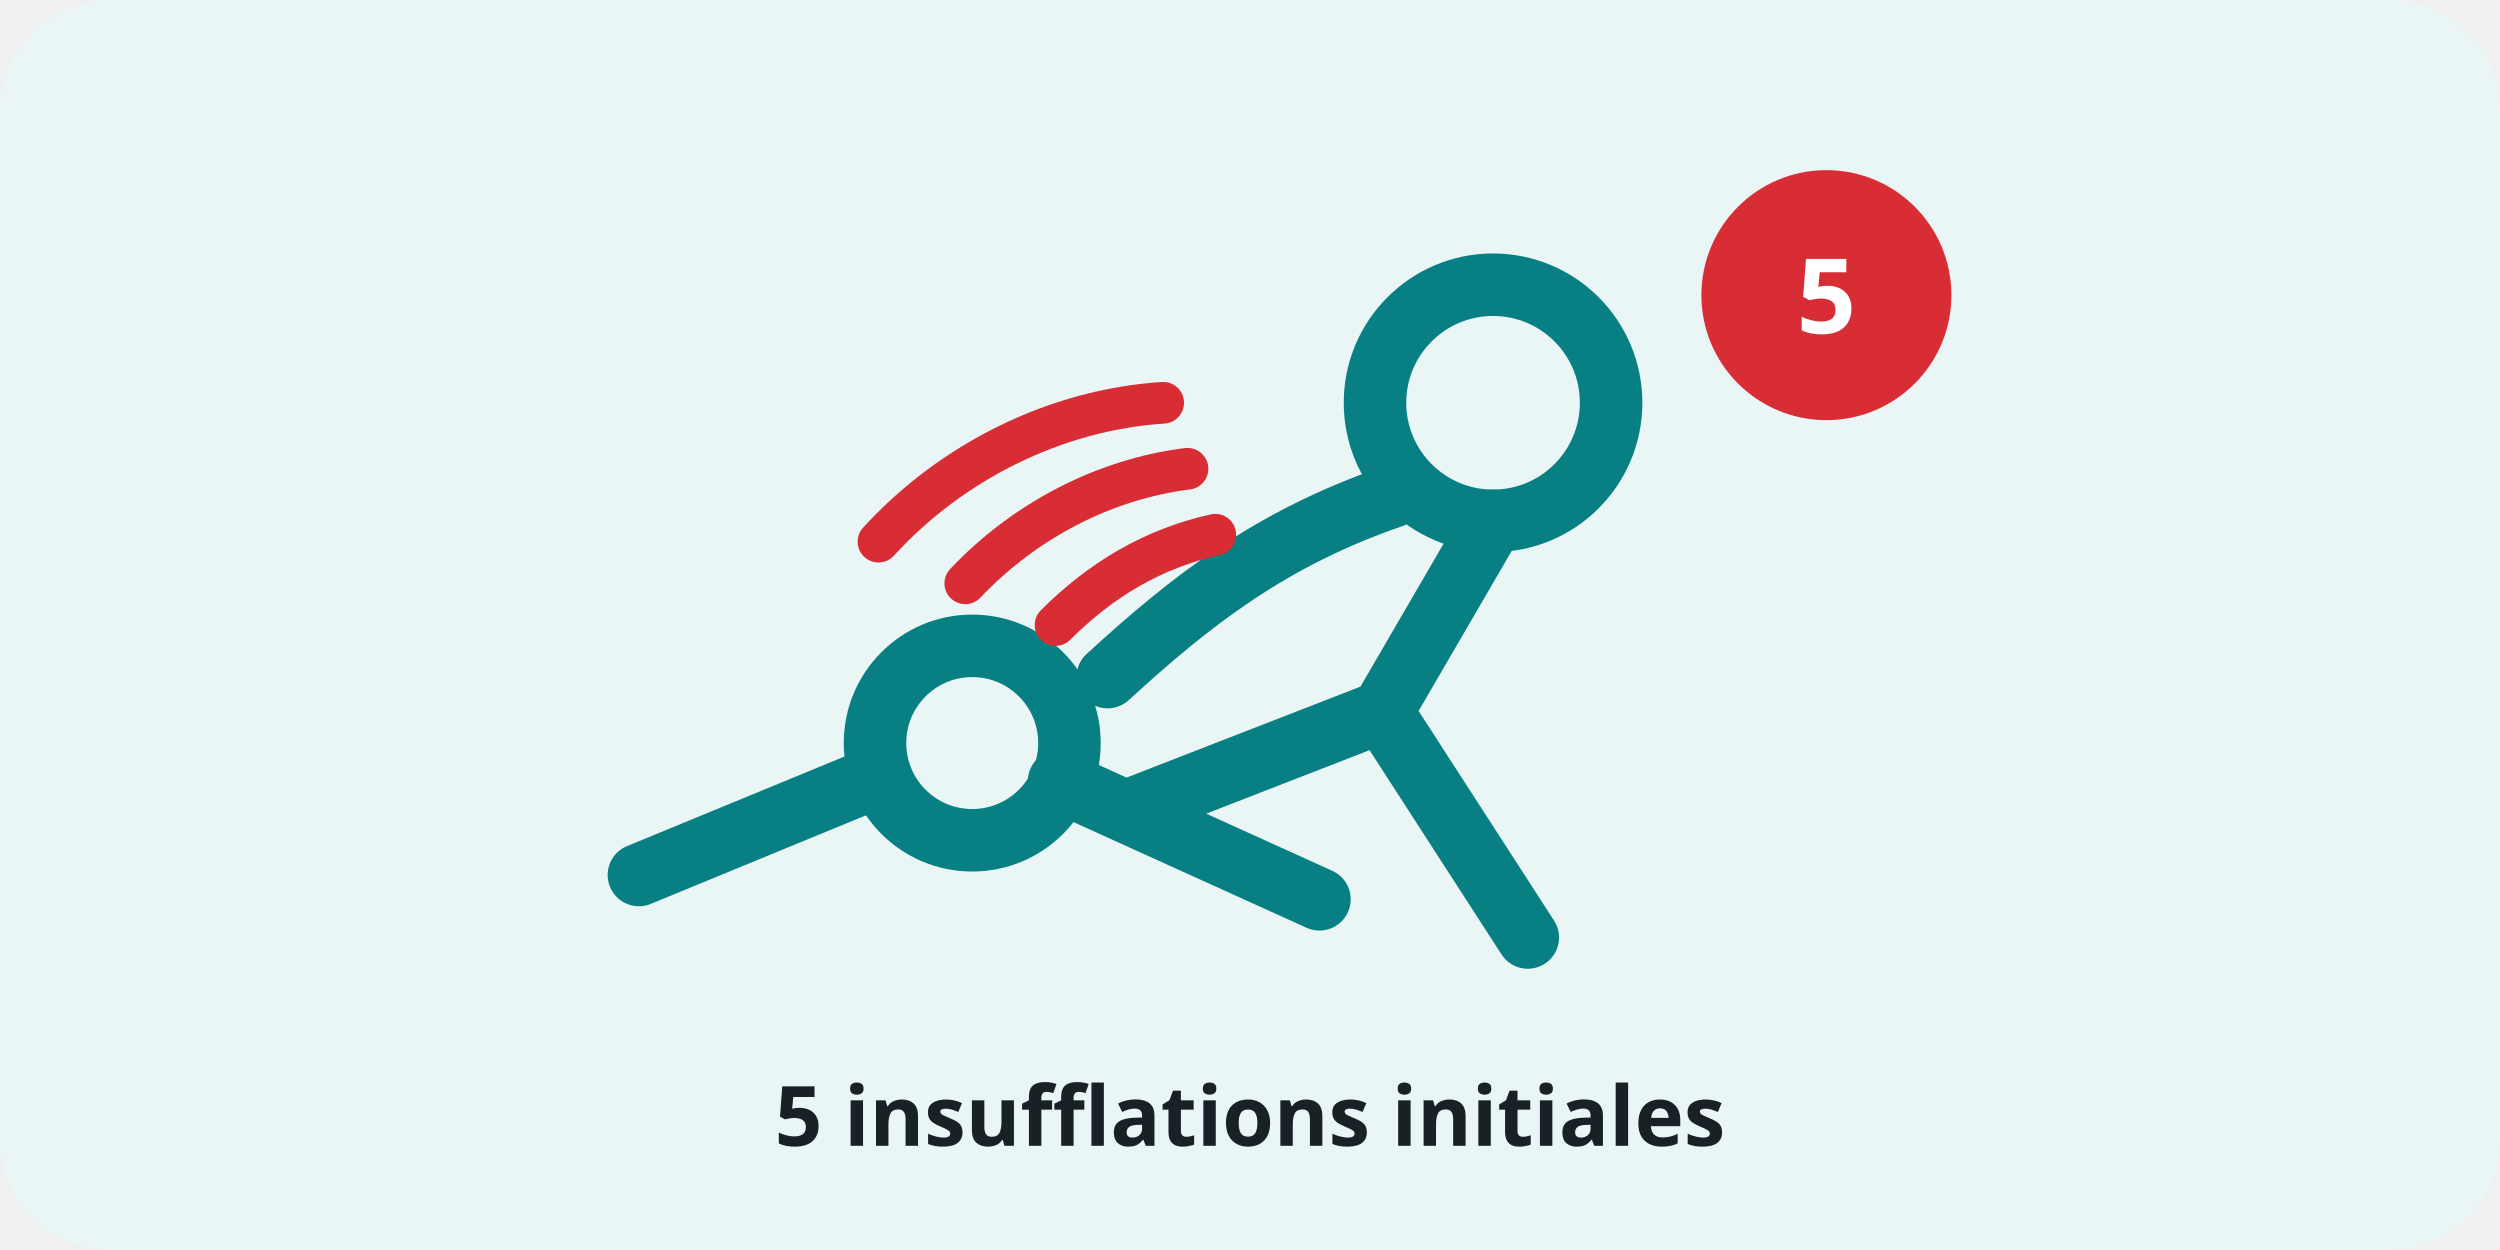
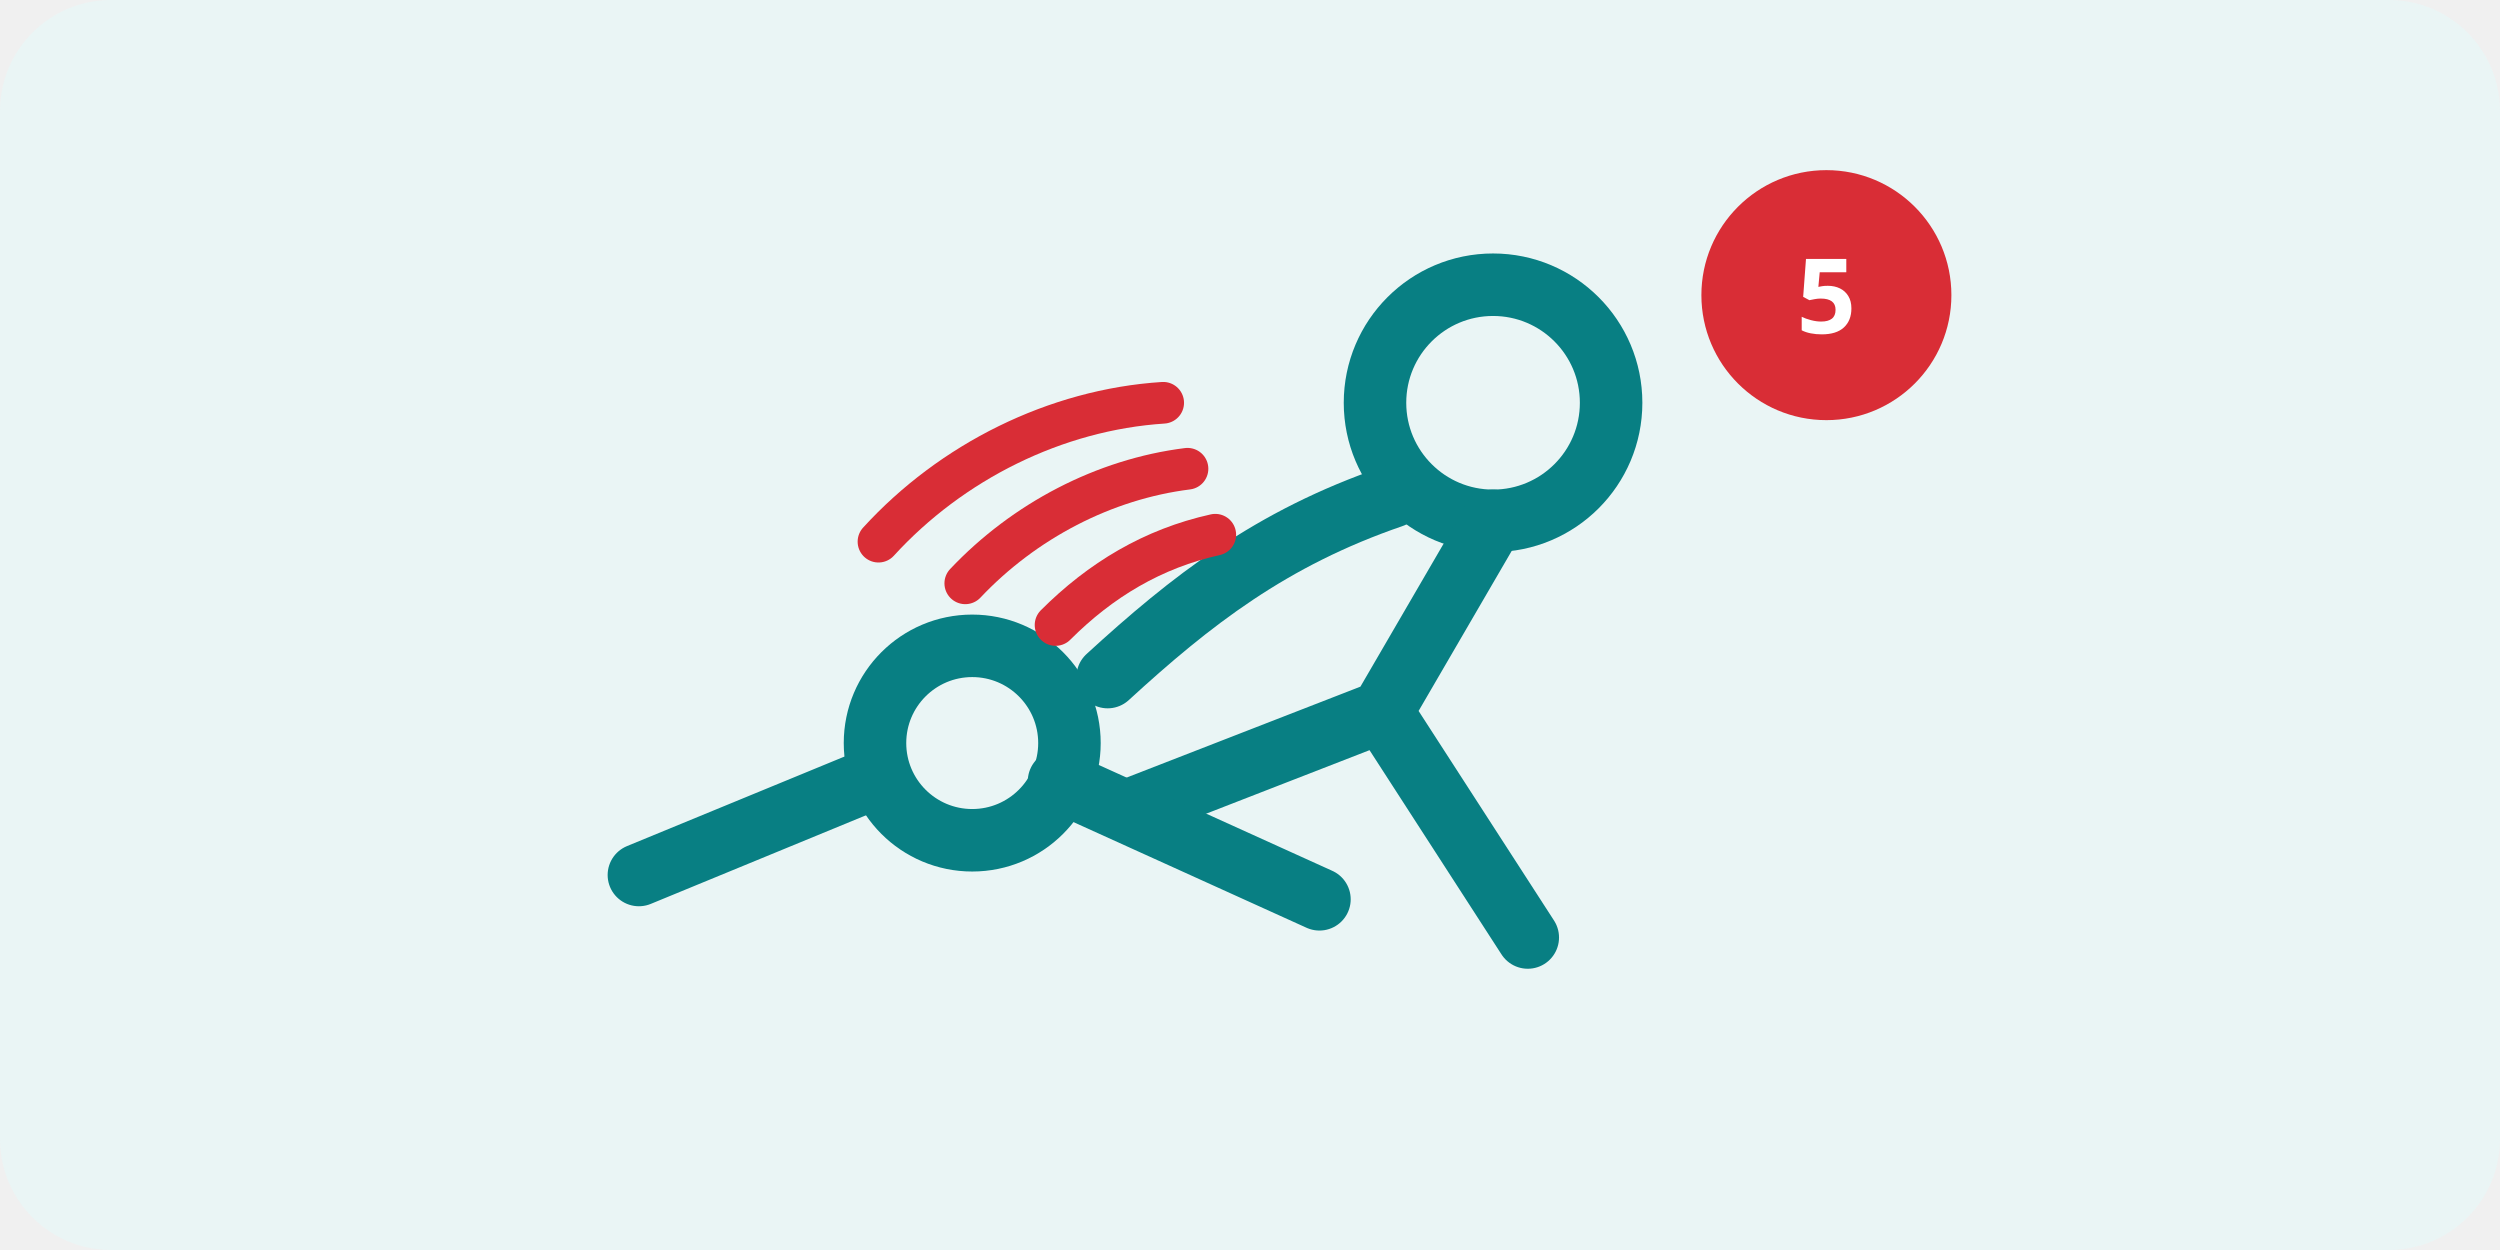
<svg xmlns="http://www.w3.org/2000/svg" viewBox="0 0 720 360">
  <rect width="720" height="360" rx="32" fill="#EAF5F5" />
  <g fill="none" stroke="#087F83" stroke-width="18" stroke-linecap="round" stroke-linejoin="round">
    <circle cx="430" cy="116" r="34" />
    <path d="M430 150l-32 55M398 205l-72 28M398 205l42 65" />
    <circle cx="280" cy="214" r="28" />
    <path d="M252 224l-68 28M305 225l75 34" />
    <path d="M401 143c-35 12-58 30-82 52" />
  </g>
  <g fill="none" stroke="#D92D36" stroke-width="12" stroke-linecap="round">
    <path d="M350 154c-18 4-33 13-46 26" />
    <path d="M342 135c-24 3-47 15-64 33" />
    <path d="M335 116c-31 2-61 17-82 40" />
  </g>
  <circle cx="526" cy="85" r="36" fill="#D92D36" />
  <text x="526" y="96" text-anchor="middle" font-family="sans-serif" font-size="30" font-weight="800" fill="white">5</text>
-   <text x="360" y="330" text-anchor="middle" font-family="sans-serif" font-size="24" font-weight="700" fill="#172126">5 insufflations initiales</text>
</svg>
